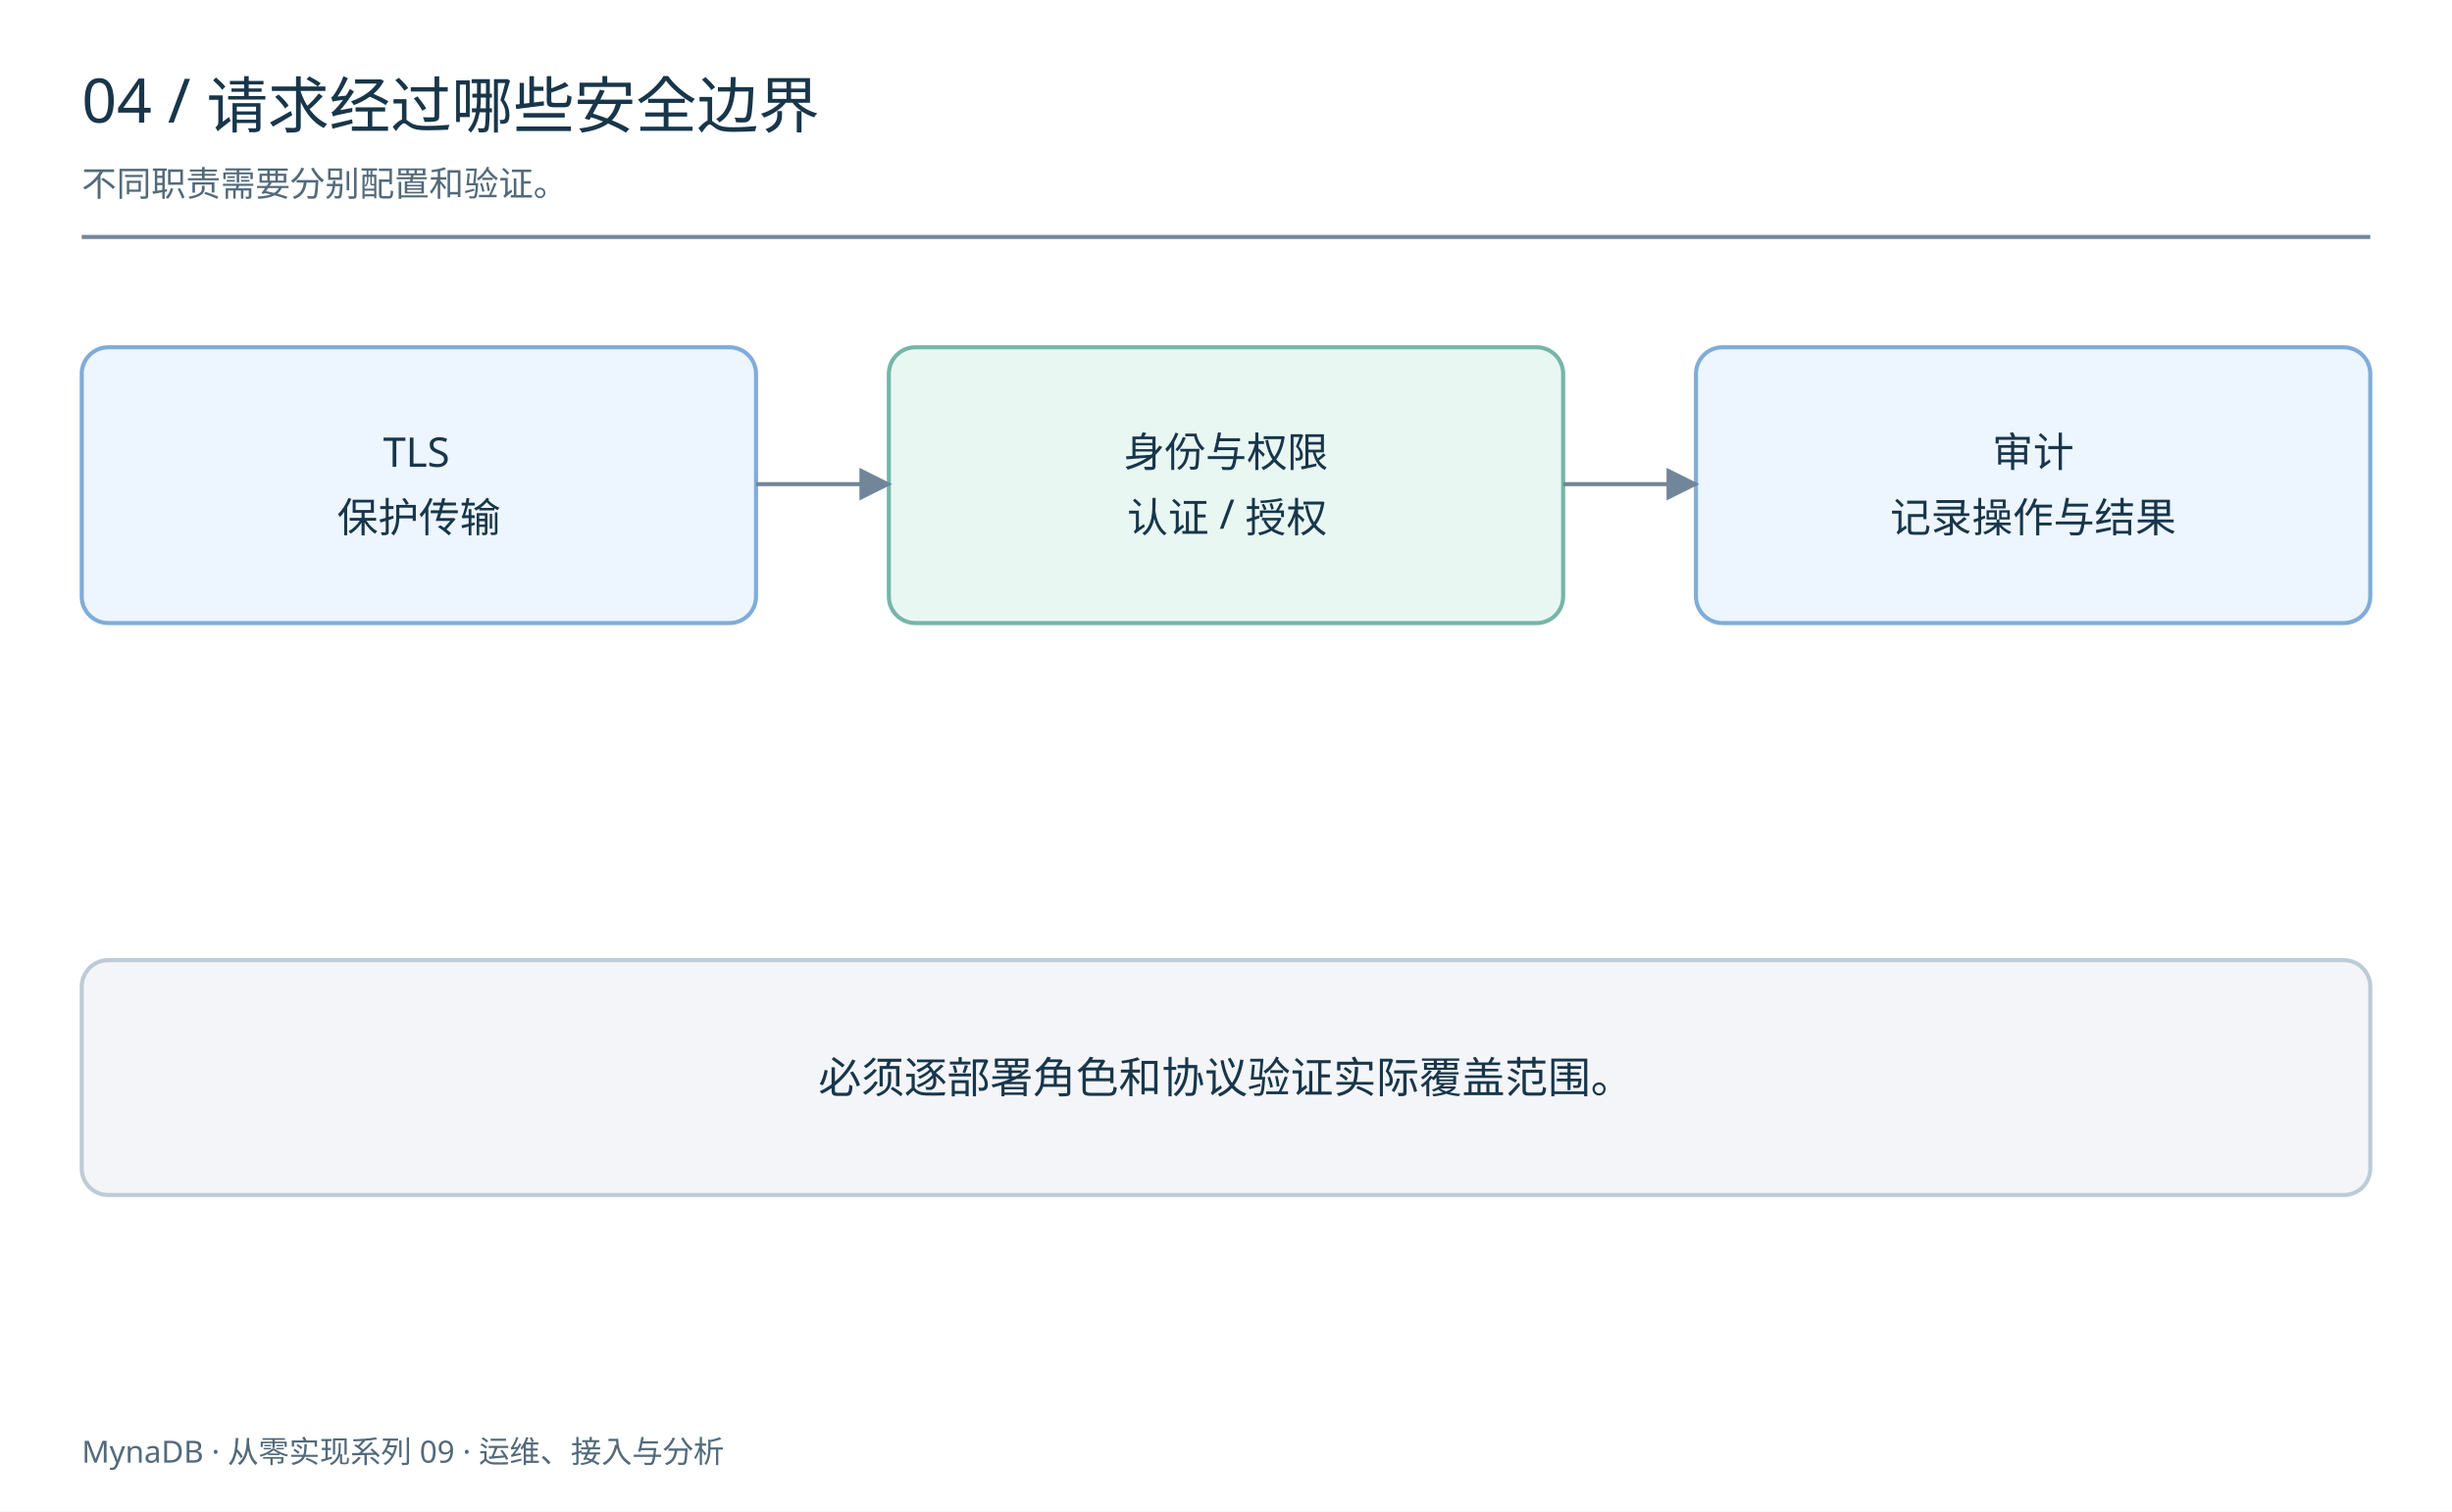
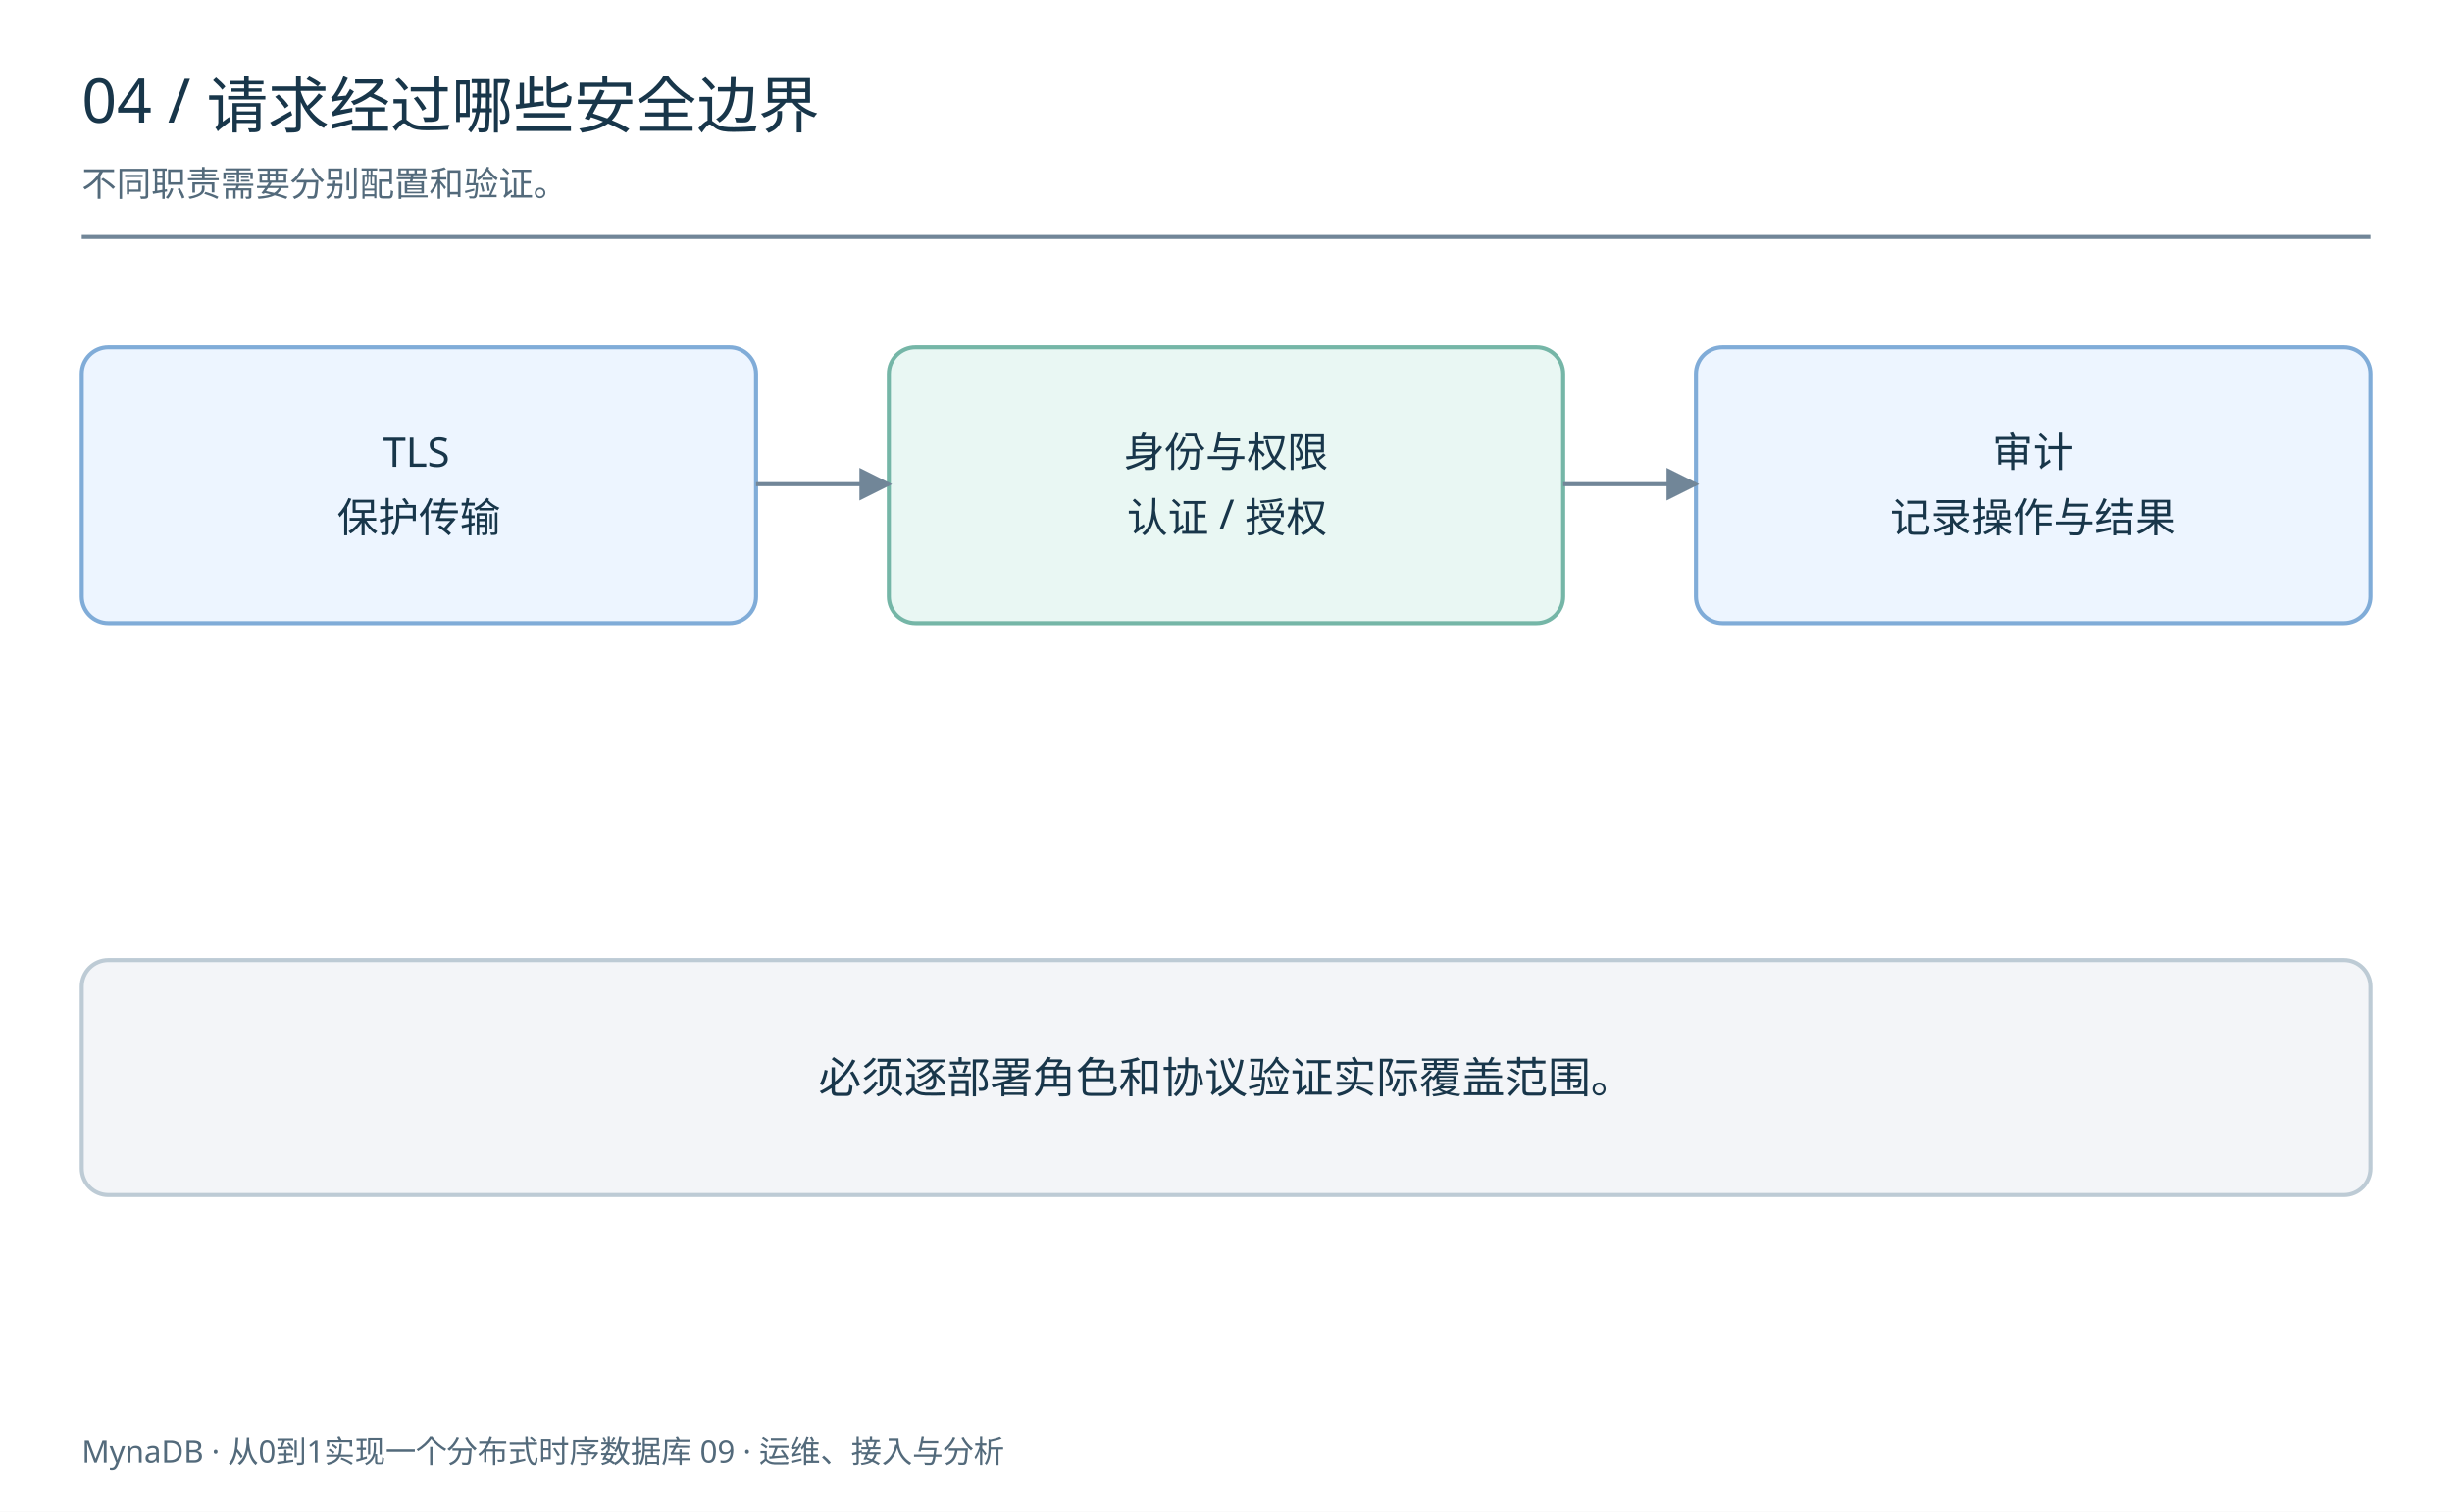
<svg xmlns="http://www.w3.org/2000/svg" width="1200" height="740" viewBox="0 0 1200 740" role="img" aria-labelledby="title desc">
  <defs>
    <marker id="arrow" viewBox="0 0 10 10" refX="9" refY="5" markerWidth="8" markerHeight="8" orient="auto-start-reverse">
      <path d="M0 0L10 5L0 10Z" fill="#718698" />
    </marker>
  </defs>
  <rect width="100%" height="100%" fill="white" />
  <text x="40" y="60" font-family="Noto Sans SC, Microsoft YaHei, PingFang SC, sans-serif" font-size="30" font-weight="500" fill="#18364a">04 / 请求经过哪些安全边界</text>
  <text x="40" y="96" font-family="Noto Sans SC, Microsoft YaHei, PingFang SC, sans-serif" font-size="17" font-weight="500" fill="#536a7b">不同职责需要分别配置和验证。</text>
  <polyline points="40,116 1160,116" fill="none" stroke="#718698" stroke-width="2" />
-   <text x="40" y="716" font-family="Noto Sans SC, Microsoft YaHei, PingFang SC, sans-serif" font-size="15" font-weight="500" fill="#536a7b">MynaDB · 从零实现系列 09 · 运维、接入与分析</text>
+   <text x="40" y="716" font-family="Noto Sans SC, Microsoft YaHei, PingFang SC, sans-serif" font-size="15" font-weight="500" fill="#536a7b">MynaDB · 从0到1实现一个分布式时序数据库 09 · 运维、接入与分析</text>
  <rect x="40" y="170" width="330" height="135" rx="13" fill="#edf5ff" stroke="#80acd8" stroke-width="2" />
  <text x="187.5" y="228.5" font-family="Noto Sans SC, Microsoft YaHei, PingFang SC, sans-serif" font-size="20" font-weight="500" fill="#18364a">TLS</text>
  <text x="165.0" y="260.5" font-family="Noto Sans SC, Microsoft YaHei, PingFang SC, sans-serif" font-size="20" font-weight="500" fill="#18364a">保护传输</text>
  <rect x="435" y="170" width="330" height="135" rx="13" fill="#e9f7f3" stroke="#75b6a7" stroke-width="2" />
  <text x="550.0" y="228.5" font-family="Noto Sans SC, Microsoft YaHei, PingFang SC, sans-serif" font-size="20" font-weight="500" fill="#18364a">身份与权限</text>
-   <text x="551.6" y="260.5" font-family="Noto Sans SC, Microsoft YaHei, PingFang SC, sans-serif" font-size="20" font-weight="500" fill="#18364a">认证 / 授权</text>
+   <text x="551.5" y="260.5" font-family="Noto Sans SC, Microsoft YaHei, PingFang SC, sans-serif" font-size="20" font-weight="500" fill="#18364a">认证 / 授权</text>
  <rect x="830" y="170" width="330" height="135" rx="13" fill="#edf5ff" stroke="#80acd8" stroke-width="2" />
  <text x="975.0" y="228.5" font-family="Noto Sans SC, Microsoft YaHei, PingFang SC, sans-serif" font-size="20" font-weight="500" fill="#18364a">审计</text>
  <text x="925.0" y="260.5" font-family="Noto Sans SC, Microsoft YaHei, PingFang SC, sans-serif" font-size="20" font-weight="500" fill="#18364a">记录操作与结果</text>
  <polyline points="370,237 435,237" fill="none" stroke="#718698" stroke-width="2" marker-end="url(#arrow)" />
  <polyline points="765,237 830,237" fill="none" stroke="#718698" stroke-width="2" marker-end="url(#arrow)" />
  <rect x="40" y="470" width="1120" height="115" rx="13" fill="#f3f5f8" stroke="#bdcbd5" stroke-width="2" />
  <text x="400.5" y="535.0" font-family="Noto Sans SC, Microsoft YaHei, PingFang SC, sans-serif" font-size="21" font-weight="500" fill="#18364a">必须逐部署角色和协议验证实际覆盖范围。</text>
</svg>
